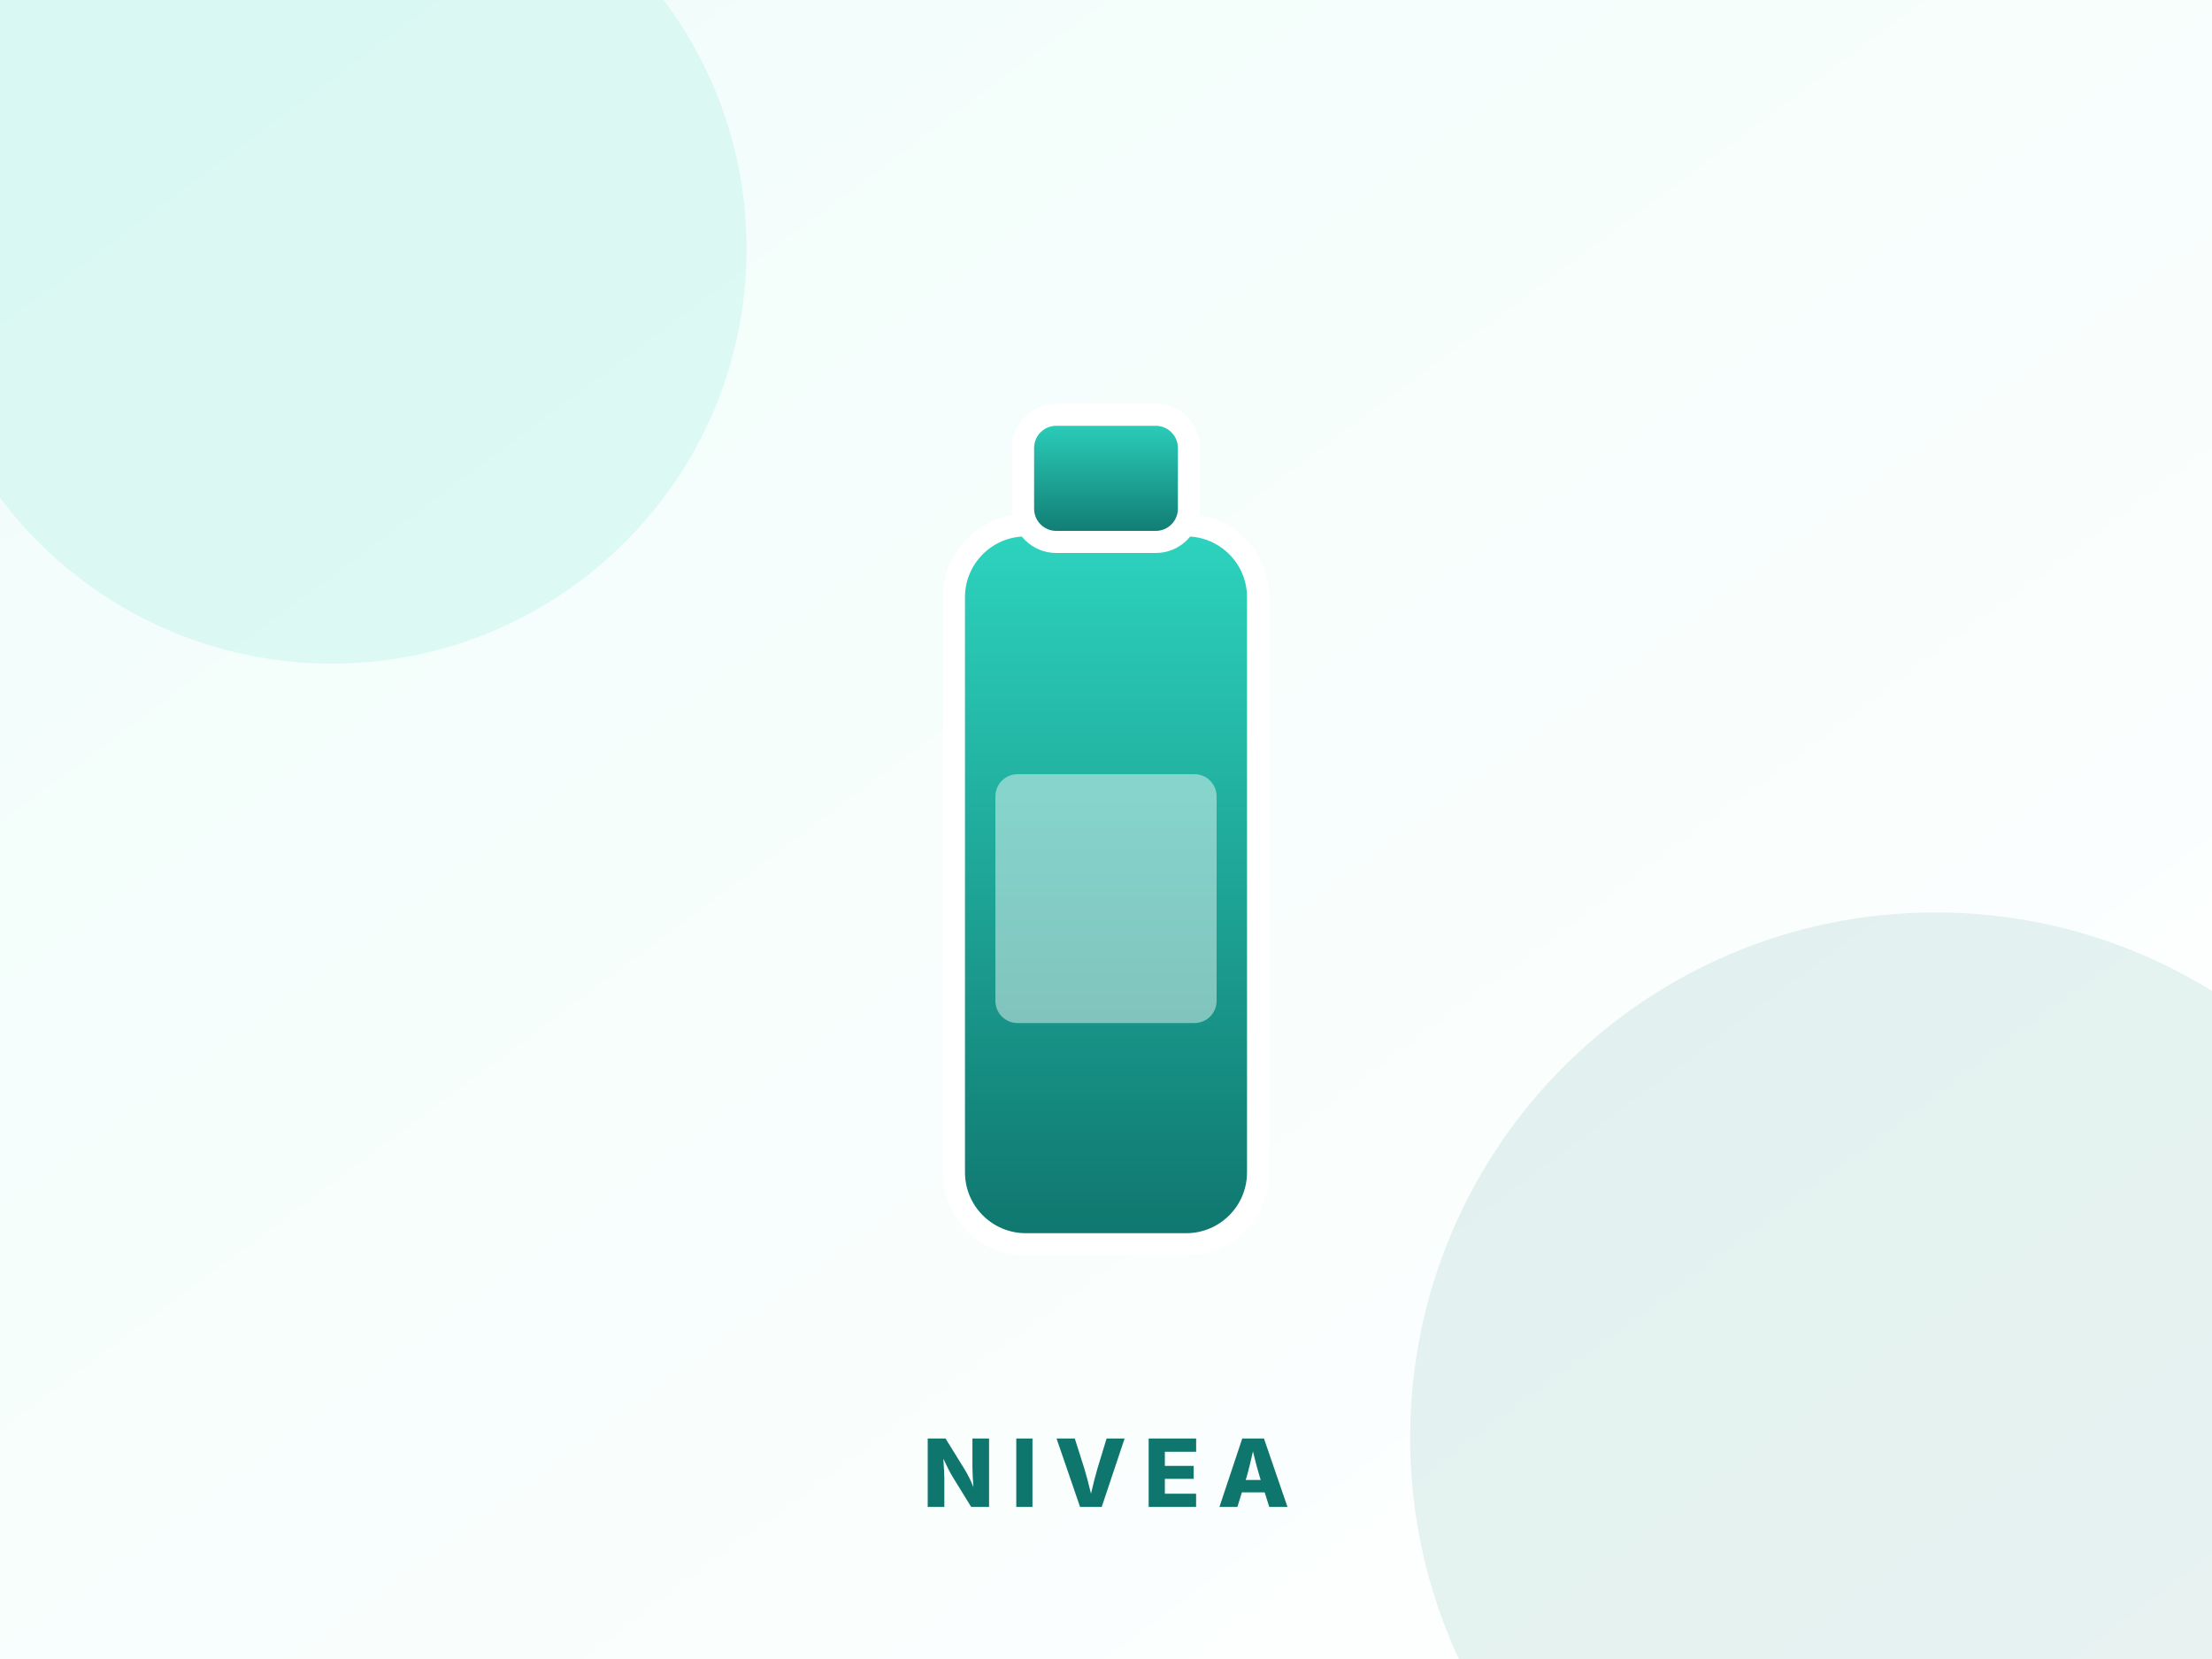
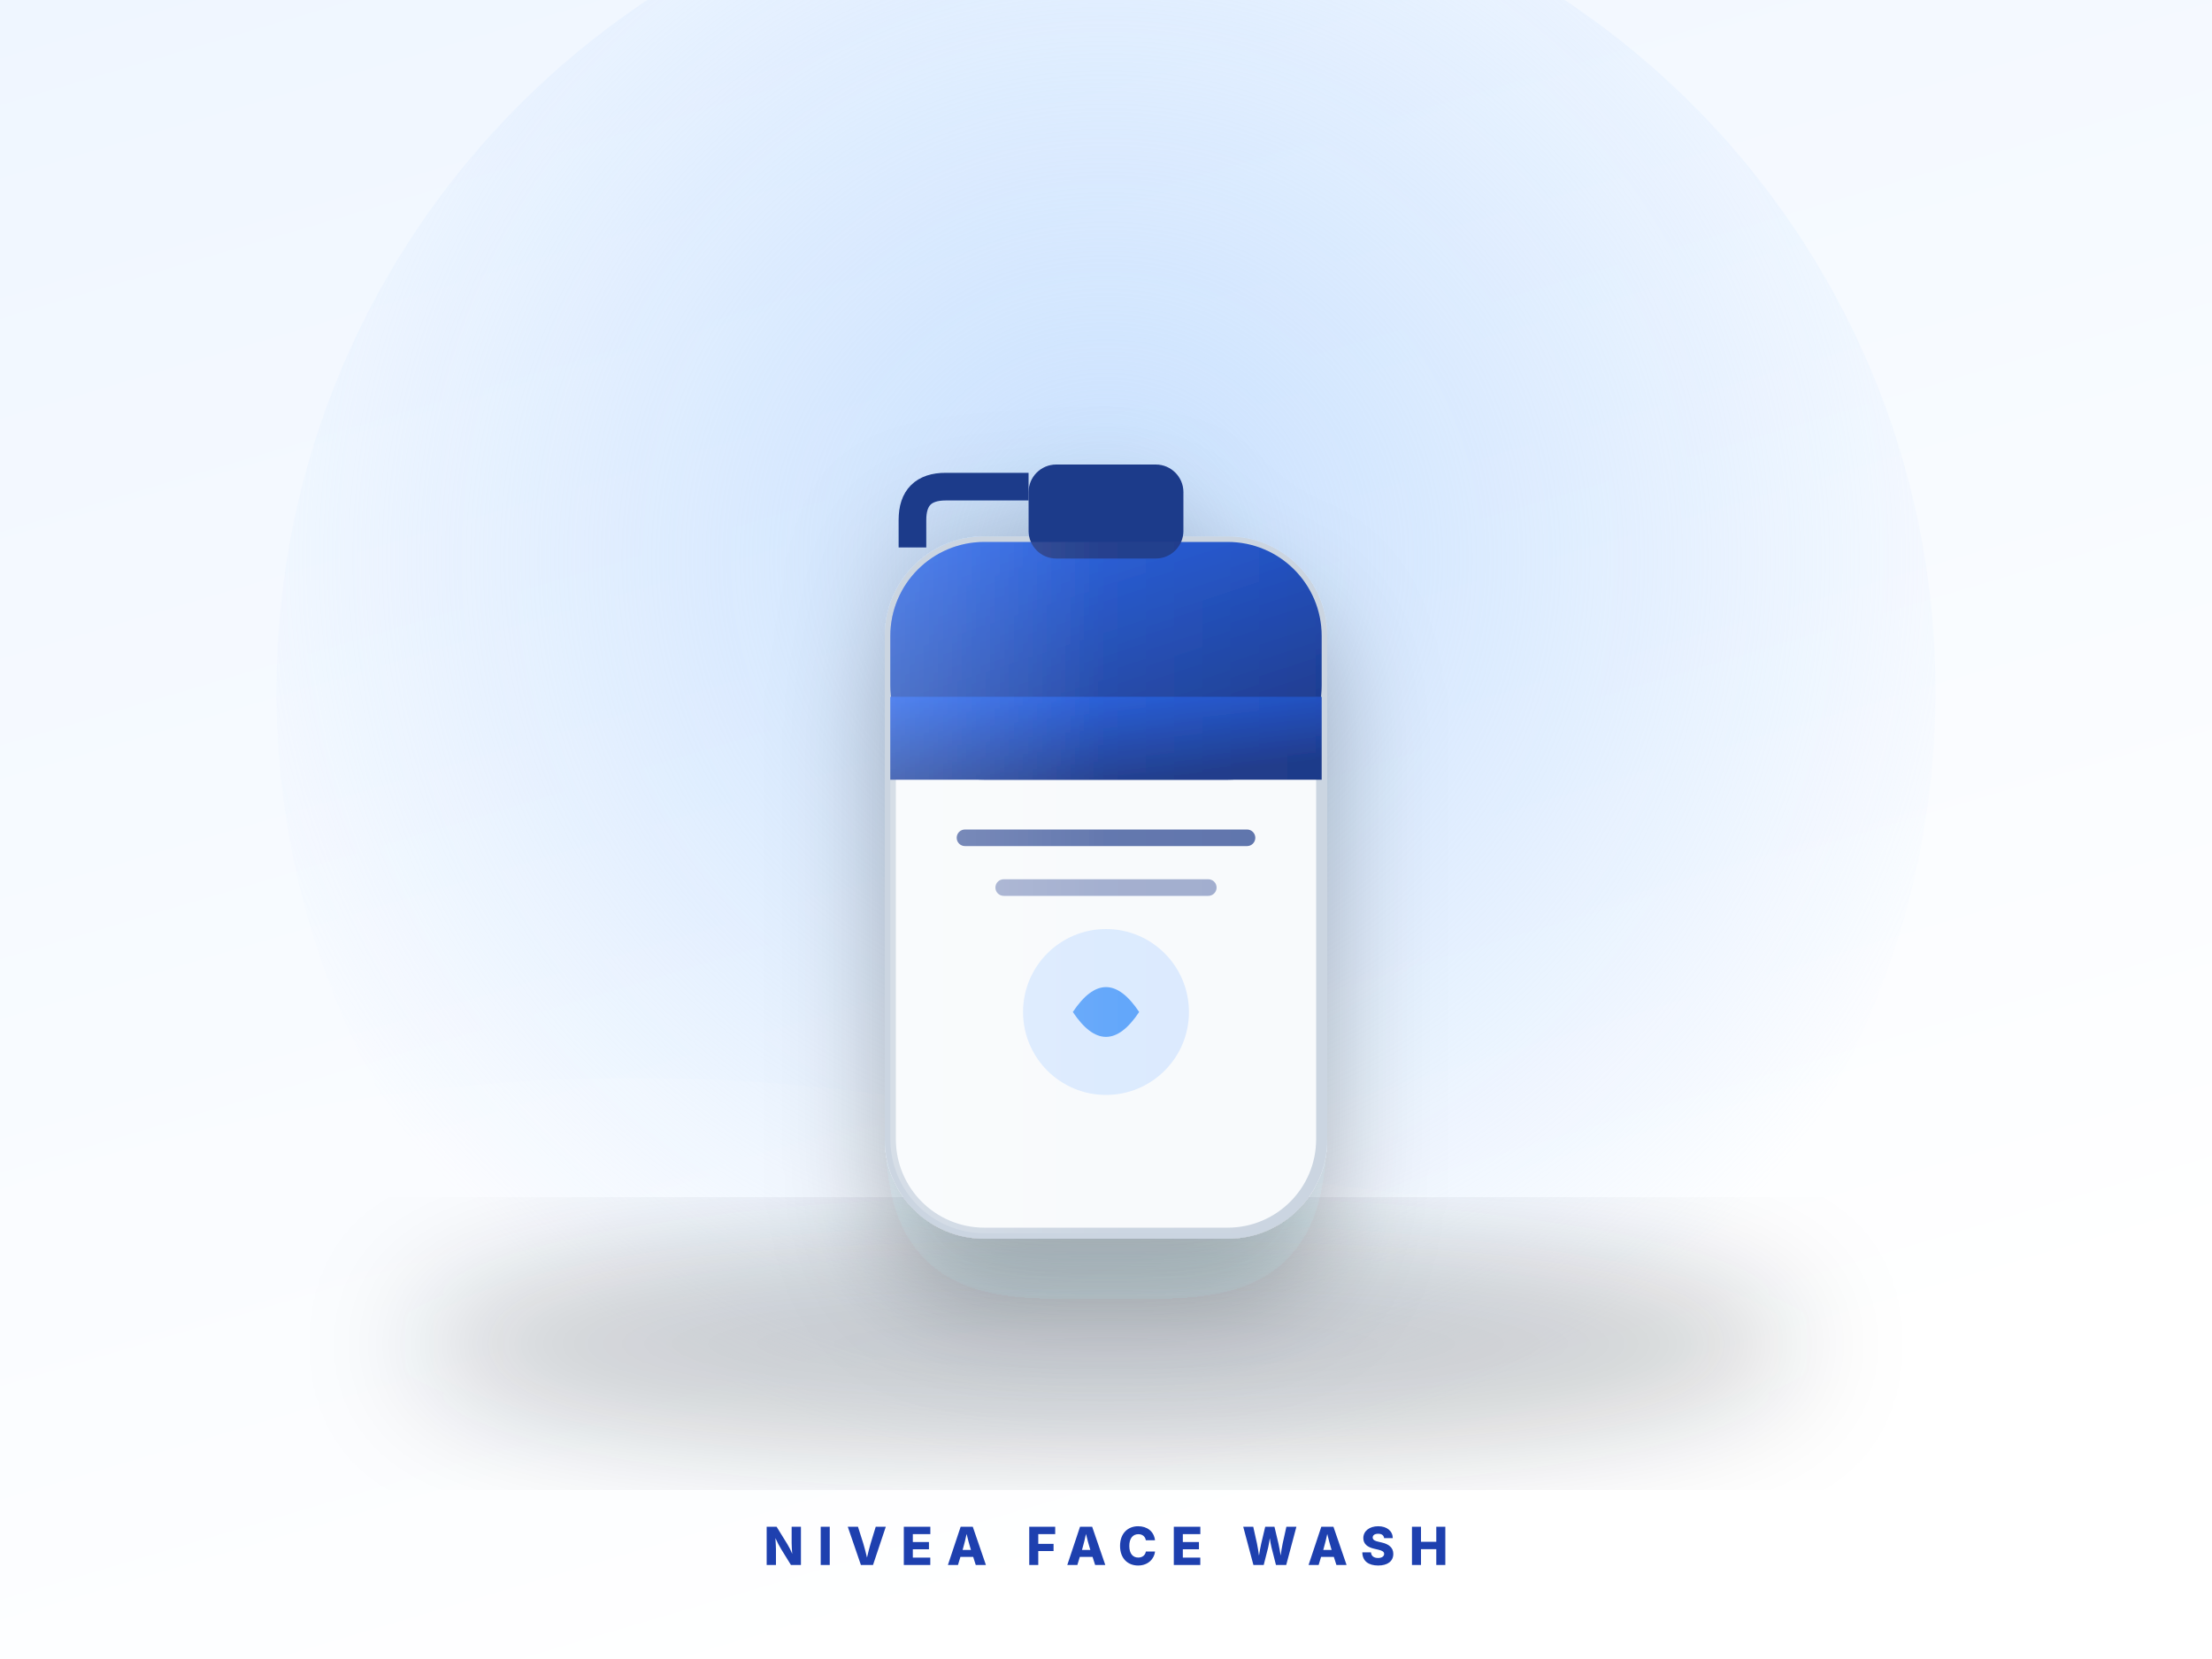
- <svg xmlns="http://www.w3.org/2000/svg" width="800" height="600" viewBox="0 0 800 600" role="img" aria-label="Original illustration for NIVEA">
+ <svg xmlns="http://www.w3.org/2000/svg" viewBox="0 0 800 600" width="800" height="600" role="img" aria-label="Original NaijaDeals studio illustration of a NIVEA face wash bottle">
  <defs>
-     <linearGradient id="bg" x1="0" y1="0" x2="1" y2="1">
-       <stop offset="0%" stop-color="#f0fdfa" />
-       <stop offset="100%" stop-color="#ffffff" />
+     <linearGradient id="stage" x1="0" y1="0" x2="0.4" y2="1">
+       <stop offset="0" stop-color="#eff6ff" />
+       <stop offset="1" stop-color="#ffffff" />
    </linearGradient>
-     <linearGradient id="body" x1="0" y1="0" x2="0" y2="1">
-       <stop offset="0%" stop-color="#2dd4bf" />
-       <stop offset="100%" stop-color="#0f766e" />
+     <radialGradient id="glow" cx="0.5" cy="0.42" r="0.55">
+       <stop offset="0" stop-color="#bfdbfe" stop-opacity="0.85" />
+       <stop offset="1" stop-color="#bfdbfe" stop-opacity="0" />
+     </radialGradient>
+     <linearGradient id="product" x1="0" y1="0" x2="0.6" y2="1">
+       <stop offset="0" stop-color="#2563eb" />
+       <stop offset="1" stop-color="#1e3a8a" />
    </linearGradient>
+     <linearGradient id="shine" x1="0" y1="0" x2="1" y2="0">
+       <stop offset="0" stop-color="#ffffff" stop-opacity="0.42" />
+       <stop offset="0.5" stop-color="#ffffff" stop-opacity="0.06" />
+       <stop offset="1" stop-color="#ffffff" stop-opacity="0" />
+     </linearGradient>
+     <filter id="drop" x="-30%" y="-30%" width="160%" height="180%">
+       <feDropShadow dx="0" dy="22" stdDeviation="20" flood-color="#0b1220" flood-opacity="0.28" />
+     </filter>
+     <filter id="blur">
+       <feGaussianBlur stdDeviation="22" />
+     </filter>
  </defs>
-   <rect width="800" height="600" fill="url(#bg)" />
-   <circle cx="120" cy="90" r="150" fill="#2dd4bf" opacity="0.12" />
-   <circle cx="700" cy="520" r="190" fill="#0f766e" opacity="0.10" />
-   <rect x="345" y="190" width="110" height="260" rx="26" fill="url(#body)" stroke="#ffffff" stroke-width="8" />
-   <rect x="370" y="150" width="60" height="46" rx="12" fill="url(#body)" stroke="#ffffff" stroke-width="8" />
-   <rect x="360" y="280" width="80" height="90" rx="8" fill="#ffffff" opacity="0.45" />
-   <text x="400" y="545" text-anchor="middle" font-family="Inter, Arial, sans-serif" font-size="34" font-weight="800" letter-spacing="6" fill="#0f766e">NIVEA</text>
+   <rect width="800" height="600" fill="url(#stage)" />
+   <circle cx="400" cy="250" r="300" fill="url(#glow)" />
+   <path d="M0 430 q200 -70 400 -18 t400 -12 v200 H0z" fill="#ffffff" opacity="0.10" />
+   <ellipse cx="400" cy="486" rx="250" ry="44" fill="#0b1220" opacity="0.20" filter="url(#blur)" />
+   <g filter="url(#drop)">
+     <rect x="322" y="196" width="156" height="250" rx="34" fill="#f8fafc" stroke="#cbd5e1" stroke-width="4" />
+     <rect x="322" y="196" width="156" height="86" rx="34" fill="url(#product)" />
+     <rect x="322" y="252" width="156" height="30" fill="url(#product)" />
+     <rect x="346" y="300" width="108" height="6" rx="3" fill="#1e3a8a" opacity="0.7" />
+     <rect x="360" y="318" width="80" height="6" rx="3" fill="#1e3a8a" opacity="0.4" />
+     <circle cx="400" cy="366" r="30" fill="#dbeafe" />
+     <path d="M388 366 q12 -18 24 0 q-12 18 -24 0z" fill="#60a5fa" />
+     <rect x="372" y="168" width="56" height="34" rx="10" fill="#1e3a8a" />
+     <path d="M372 176 h-30 q-12 0 -12 12 v10" stroke="#1e3a8a" stroke-width="10" fill="none" />
+     <rect x="322" y="196" width="156" height="250" rx="34" fill="url(#shine)" opacity="0.5" />
+   </g>
+   <text x="400" y="566" text-anchor="middle" font-family="Inter, Arial, sans-serif" font-size="19" font-weight="800" letter-spacing="5" fill="#1e40af">NIVEA FACE WASH</text>
</svg>
